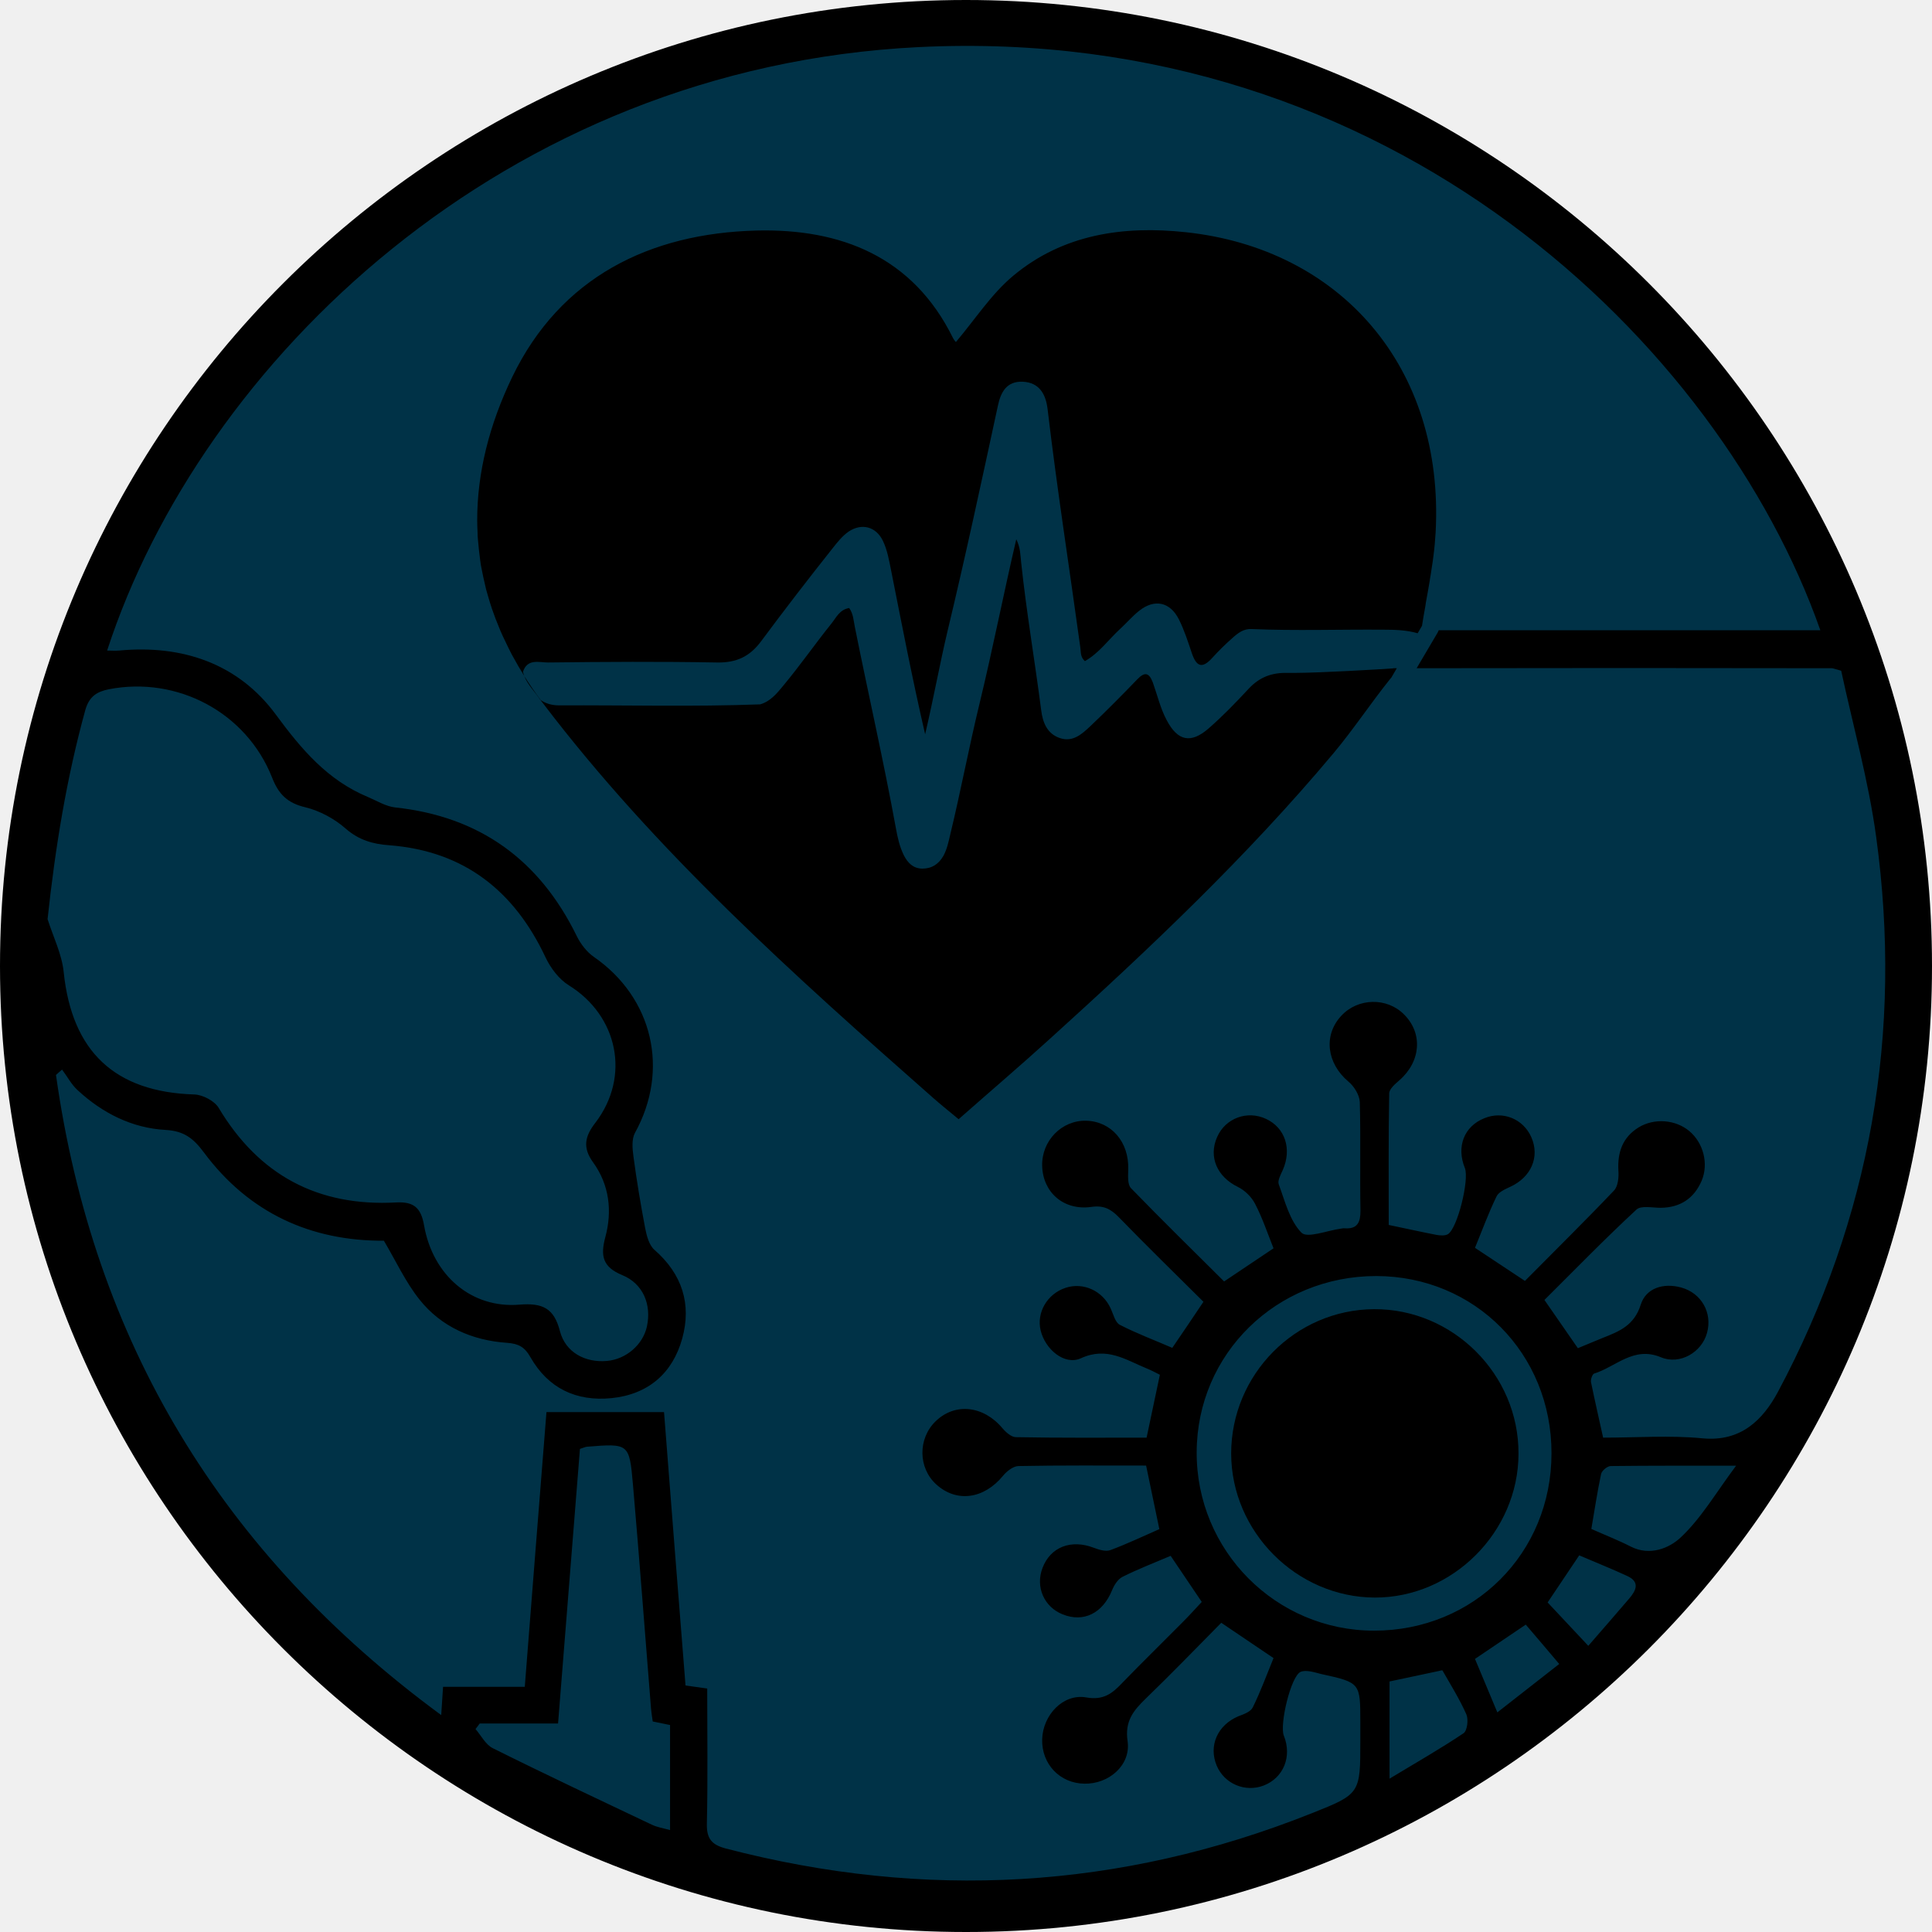
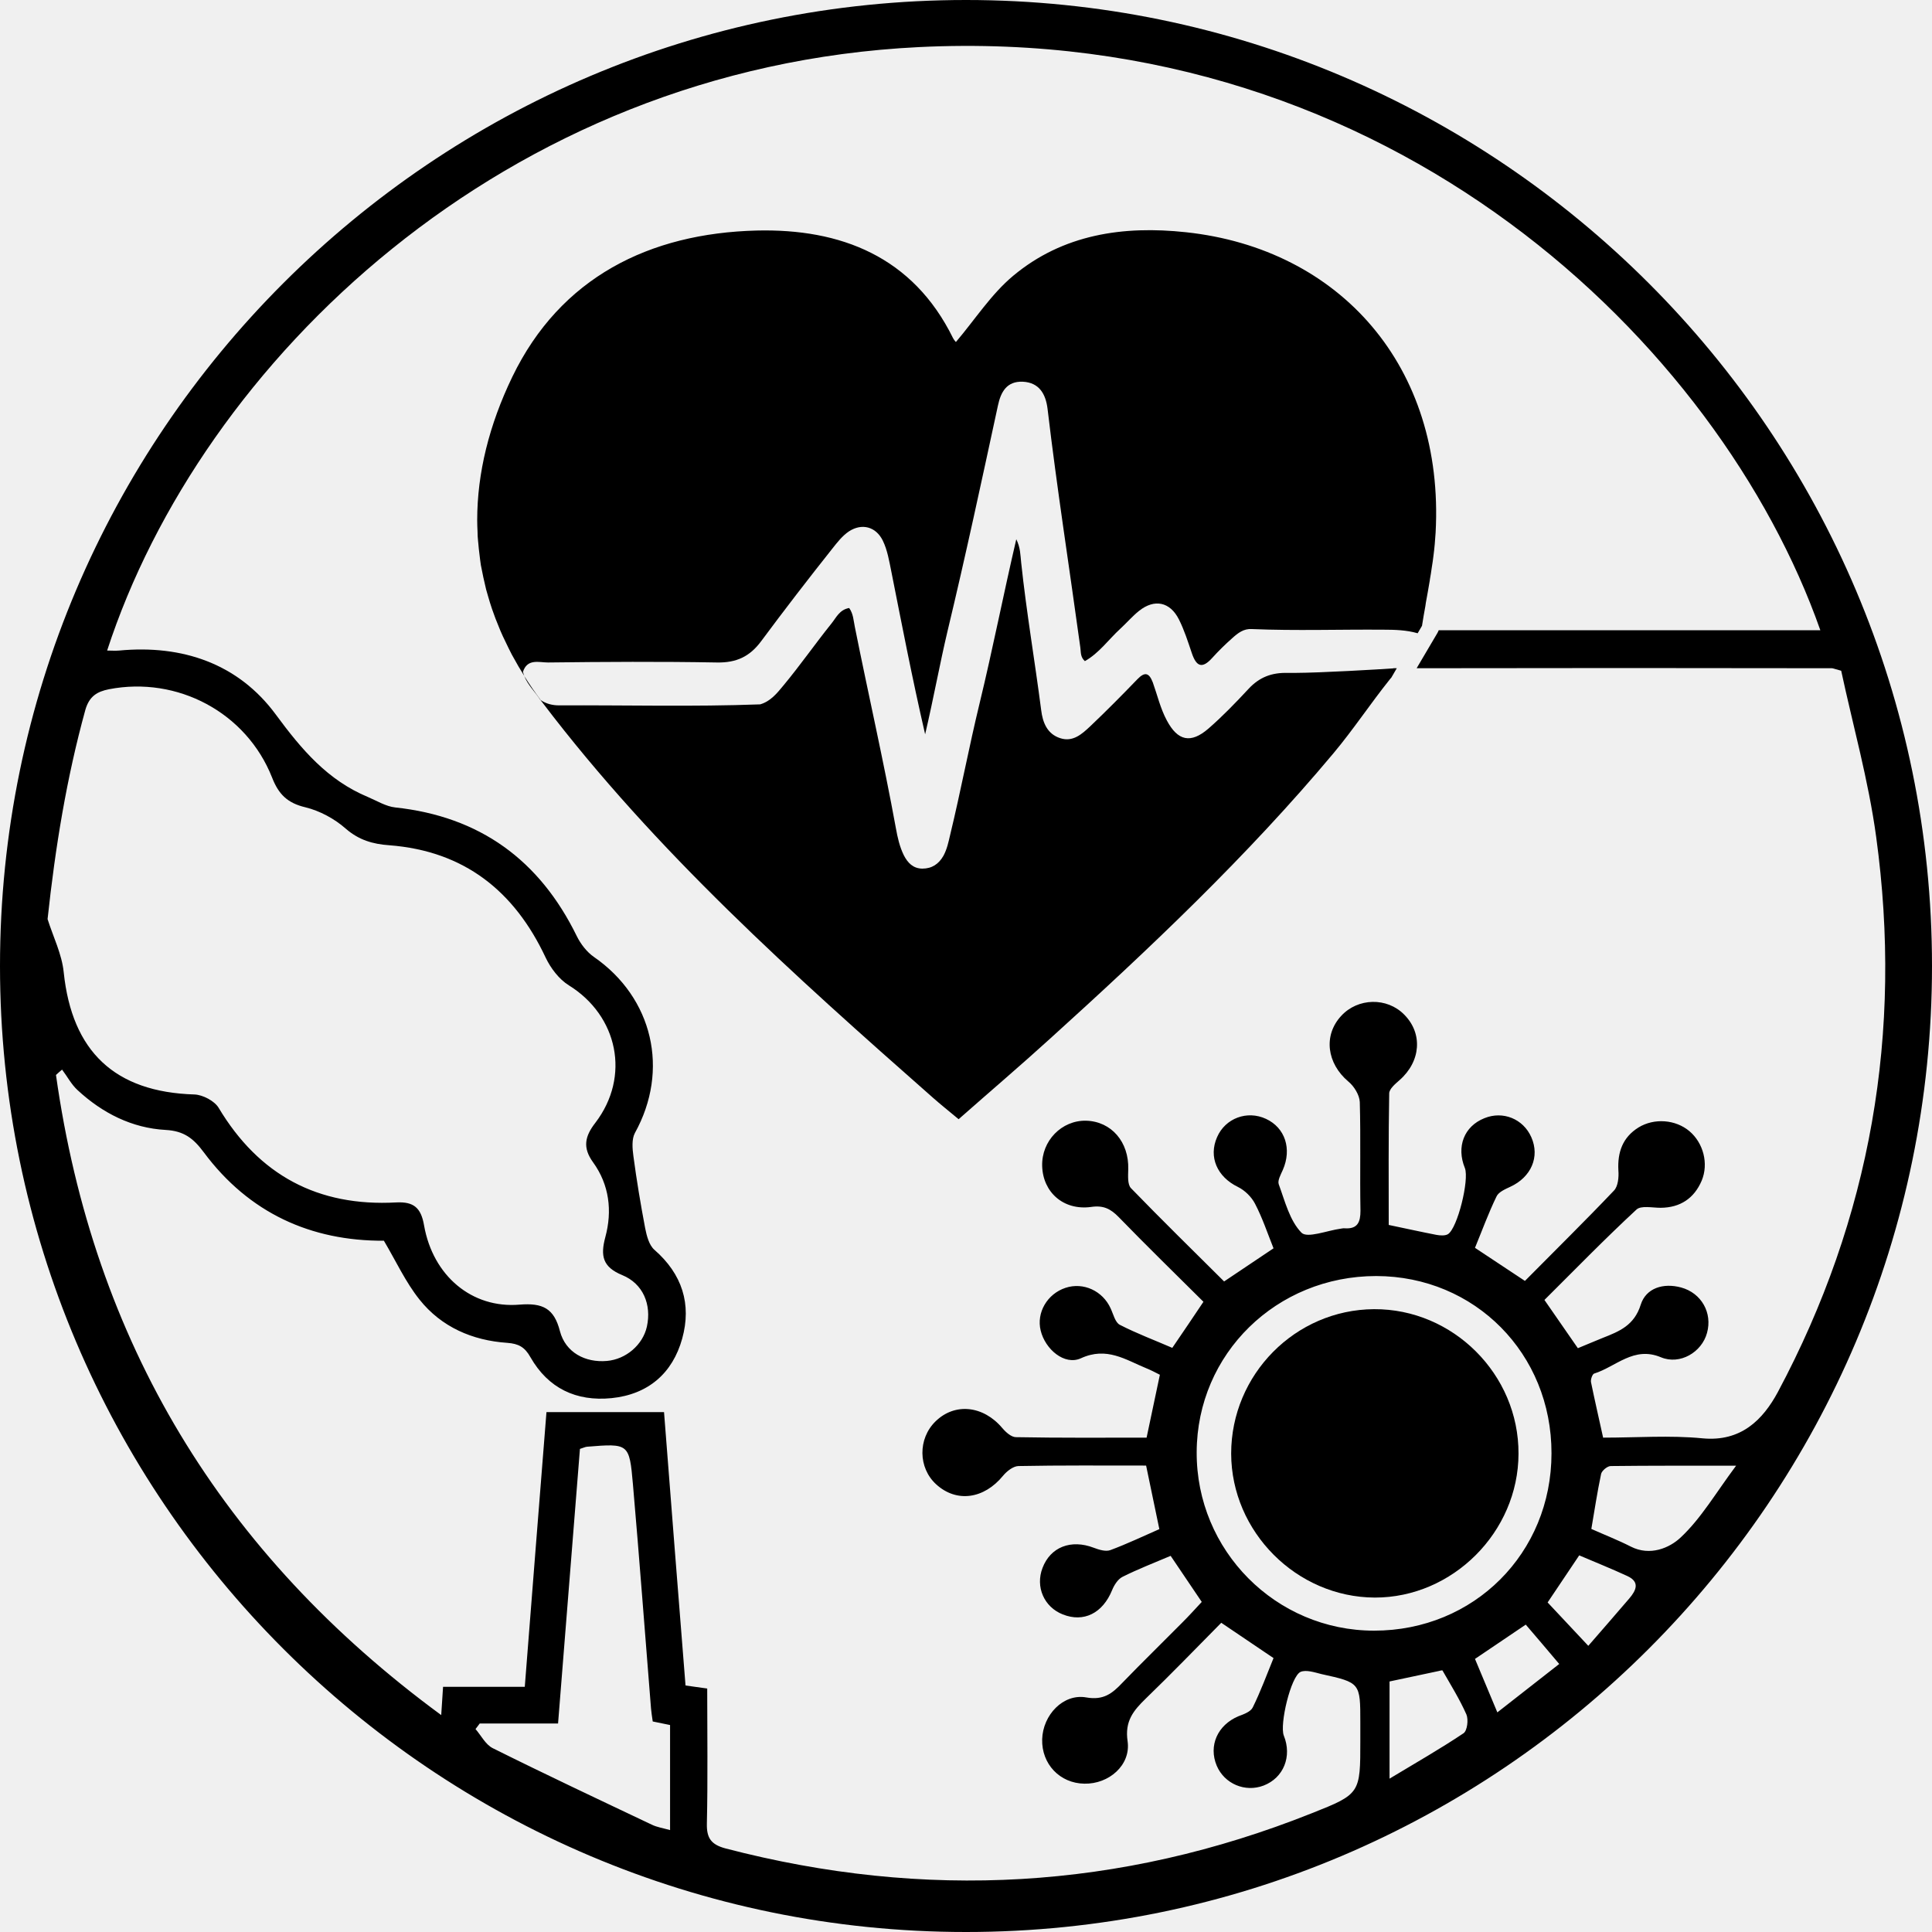
<svg xmlns="http://www.w3.org/2000/svg" width="40" height="40" viewBox="0 0 40 40" fill="inherit">
  <g id="Categories / Health" opacity="1" clip-path="url(#clip0_1015_1511)" filter="url(#filter0_b_1015_1511)">
    <g id="Ellipse 50" filter="url(#filter1_b_1015_1511)">
-       <circle cx="20" cy="20" r="19.167" fill="#003247" />
+       <circle cx="20" cy="20" r="19.167" fill="none" />
    </g>
    <g id="Vector">
      <path d="M28.846 13.838C28.54 13.859 27.37 13.929 26.799 13.932C26.754 13.932 26.708 13.932 26.663 13.932C26.332 13.922 26.075 14.019 25.849 14.263C25.584 14.548 25.312 14.83 25.02 15.084C24.654 15.401 24.383 15.342 24.157 14.914C24.024 14.667 23.962 14.392 23.868 14.13C23.791 13.929 23.704 13.901 23.547 14.064C23.231 14.392 22.907 14.719 22.573 15.036C22.402 15.196 22.214 15.37 21.95 15.283C21.681 15.196 21.587 14.959 21.556 14.698C21.424 13.678 21.25 12.665 21.142 11.645C21.125 11.492 21.128 11.339 21.041 11.165C20.773 12.313 20.553 13.441 20.282 14.559C20.063 15.46 19.892 16.376 19.673 17.281C19.638 17.431 19.607 17.581 19.534 17.716C19.436 17.89 19.293 17.984 19.095 17.984C18.903 17.981 18.792 17.863 18.712 17.706C18.625 17.528 18.583 17.34 18.548 17.145C18.294 15.753 17.977 14.371 17.699 12.982C17.671 12.849 17.668 12.707 17.581 12.588C17.379 12.623 17.312 12.79 17.212 12.912C16.874 13.333 16.564 13.779 16.216 14.197C16.084 14.357 15.951 14.521 15.739 14.583C14.35 14.635 12.964 14.597 11.575 14.604C11.44 14.604 11.311 14.573 11.196 14.496H11.192C11.206 14.517 11.224 14.534 11.238 14.555C13.573 17.629 16.435 20.188 19.314 22.726C19.471 22.865 19.634 22.994 19.847 23.172C20.491 22.604 21.125 22.064 21.741 21.504C23.802 19.638 25.821 17.73 27.61 15.593C28.021 15.102 28.372 14.569 28.773 14.068C28.78 14.057 28.787 14.05 28.797 14.04L28.808 14.026L28.919 13.835H28.853C28.853 13.835 28.846 13.835 28.843 13.838H28.846Z" fill="inherit" />
      <path d="M29.441 12.957C29.462 12.822 29.486 12.682 29.511 12.547C29.514 12.522 29.518 12.498 29.521 12.477C29.549 12.331 29.573 12.184 29.598 12.042C29.601 12.024 29.605 12.007 29.605 11.993C29.619 11.913 29.633 11.833 29.643 11.753C29.657 11.673 29.668 11.589 29.678 11.509C29.699 11.349 29.713 11.189 29.723 11.025C29.908 7.589 27.742 5.149 24.553 4.808C23.259 4.668 22.009 4.849 20.978 5.709C20.522 6.089 20.188 6.614 19.791 7.081C19.791 7.081 19.756 7.046 19.732 7.001C18.9 5.309 17.403 4.731 15.666 4.773C13.448 4.829 11.603 5.741 10.607 7.802C10.127 8.797 9.88 9.793 9.88 10.768C9.88 10.848 9.883 10.928 9.887 11.008C9.887 11.067 9.89 11.13 9.897 11.192C9.897 11.206 9.901 11.217 9.901 11.231C9.908 11.321 9.918 11.408 9.929 11.495C9.936 11.561 9.946 11.631 9.956 11.701C9.988 11.868 10.023 12.035 10.064 12.202C10.078 12.251 10.092 12.299 10.106 12.348C10.13 12.435 10.158 12.522 10.186 12.606C10.211 12.675 10.235 12.742 10.259 12.808C10.291 12.891 10.325 12.975 10.36 13.058C10.392 13.135 10.427 13.208 10.465 13.285C10.507 13.375 10.552 13.466 10.597 13.553C10.642 13.636 10.688 13.716 10.736 13.8C10.775 13.866 10.813 13.929 10.855 13.995C10.844 13.967 10.834 13.939 10.827 13.911C10.917 13.629 11.161 13.716 11.345 13.716C12.512 13.702 13.678 13.695 14.844 13.716C15.248 13.723 15.523 13.594 15.76 13.274C16.24 12.627 16.731 11.99 17.232 11.359C17.337 11.227 17.438 11.095 17.577 11.001C17.845 10.827 18.134 10.903 18.277 11.192C18.374 11.391 18.409 11.614 18.454 11.833C18.67 12.919 18.879 14.012 19.154 15.203C19.335 14.427 19.457 13.744 19.617 13.069C19.99 11.516 20.324 9.956 20.661 8.397C20.721 8.115 20.843 7.889 21.177 7.903C21.518 7.92 21.65 8.16 21.688 8.46C21.883 10.113 22.141 11.756 22.367 13.406C22.381 13.5 22.364 13.601 22.461 13.688C22.757 13.521 22.949 13.243 23.192 13.02C23.325 12.898 23.443 12.759 23.582 12.648C23.902 12.393 24.223 12.46 24.407 12.822C24.519 13.044 24.595 13.285 24.675 13.521C24.769 13.8 24.888 13.855 25.1 13.619C25.229 13.476 25.368 13.34 25.514 13.211C25.629 13.107 25.748 13.013 25.918 13.024C26.823 13.062 27.732 13.03 28.637 13.037C28.877 13.037 29.121 13.044 29.351 13.111L29.441 12.957Z" fill="inherit" />
      <path d="M20 0C8.971 0 0 8.971 0 20C0 31.029 8.971 40 20 40C31.029 40 40 31.029 40 20C40 8.971 31.029 0 20 0ZM1.768 14.694C1.849 14.416 2.009 14.319 2.256 14.27C3.673 13.995 5.1 14.75 5.633 16.098C5.768 16.446 5.953 16.627 6.322 16.714C6.621 16.787 6.924 16.95 7.158 17.156C7.429 17.392 7.718 17.476 8.059 17.5C9.608 17.619 10.649 18.444 11.297 19.826C11.401 20.045 11.575 20.275 11.777 20.4C12.794 21.03 13.058 22.287 12.327 23.245C12.108 23.526 12.059 23.76 12.278 24.063C12.616 24.529 12.679 25.072 12.533 25.612C12.428 26.002 12.477 26.232 12.881 26.399C13.316 26.576 13.493 27.011 13.393 27.467C13.309 27.843 12.961 28.143 12.564 28.177C12.115 28.216 11.708 28 11.593 27.561C11.471 27.084 11.234 26.973 10.757 27.011C9.772 27.095 8.964 26.416 8.78 25.372C8.717 25.003 8.564 24.877 8.205 24.895C6.583 24.985 5.361 24.331 4.526 22.935C4.439 22.792 4.198 22.667 4.028 22.66C2.378 22.611 1.49 21.772 1.319 20.129C1.281 19.753 1.1 19.394 0.985 19.029C1.145 17.539 1.379 16.104 1.768 14.694ZM13.873 37.89C13.727 37.849 13.605 37.831 13.497 37.779C12.397 37.257 11.293 36.738 10.204 36.195C10.054 36.122 9.963 35.934 9.845 35.798C9.876 35.76 9.904 35.721 9.932 35.683H11.554C11.708 33.765 11.857 31.878 12.007 29.998C12.077 29.977 12.115 29.956 12.153 29.953C13.017 29.883 13.03 29.883 13.104 30.729C13.239 32.279 13.354 33.828 13.479 35.377C13.486 35.457 13.5 35.541 13.514 35.641C13.636 35.666 13.751 35.69 13.873 35.715V37.89ZM30.301 35.885C29.824 36.205 29.323 36.491 28.769 36.825V34.813C29.117 34.74 29.452 34.667 29.786 34.597C29.814 34.59 29.863 34.576 29.866 34.587C30.037 34.886 30.221 35.182 30.36 35.495C30.406 35.603 30.378 35.833 30.301 35.885ZM28.449 33.761C26.413 33.761 24.766 32.101 24.776 30.064C24.783 28.028 26.427 26.419 28.494 26.419C30.538 26.423 32.125 28.028 32.122 30.089C32.122 32.157 30.517 33.761 28.449 33.761ZM31.001 35.453C30.834 35.05 30.691 34.708 30.538 34.346C30.883 34.113 31.213 33.89 31.589 33.636C31.808 33.89 32.028 34.151 32.282 34.451C31.899 34.75 31.471 35.084 31.001 35.453ZM33.734 33.093C33.462 33.41 33.191 33.723 32.884 34.075C32.54 33.706 32.303 33.455 32.042 33.177C32.24 32.881 32.459 32.553 32.696 32.202C33.037 32.348 33.368 32.48 33.692 32.63C33.956 32.752 33.876 32.926 33.734 33.093ZM34.795 31.833C34.566 32.049 34.162 32.223 33.765 32.021C33.507 31.889 33.236 31.784 32.947 31.655C33.013 31.272 33.069 30.893 33.149 30.517C33.163 30.451 33.274 30.357 33.344 30.353C34.169 30.343 34.994 30.346 35.944 30.346C35.523 30.91 35.22 31.436 34.795 31.833ZM35.248 29.779C34.576 29.713 33.89 29.765 33.191 29.765C33.104 29.368 33.017 28.992 32.94 28.616C32.929 28.561 32.968 28.453 33.003 28.439C33.455 28.299 33.824 27.864 34.388 28.101C34.782 28.265 35.234 27.997 35.342 27.596C35.457 27.182 35.227 26.771 34.806 26.656C34.433 26.555 34.078 26.67 33.97 27.011C33.835 27.443 33.525 27.565 33.18 27.701C33.013 27.767 32.849 27.84 32.668 27.913C32.442 27.586 32.223 27.272 31.976 26.914C32.609 26.284 33.229 25.647 33.88 25.044C33.974 24.954 34.211 25.006 34.381 25.006C34.788 25.003 35.074 24.811 35.231 24.446C35.38 24.09 35.265 23.662 34.977 23.419C34.691 23.178 34.249 23.144 33.925 23.342C33.594 23.547 33.486 23.857 33.507 24.233C33.518 24.372 33.5 24.561 33.417 24.648C32.815 25.281 32.191 25.894 31.572 26.52C31.217 26.284 30.896 26.071 30.538 25.835C30.684 25.48 30.816 25.117 30.983 24.773C31.025 24.679 31.165 24.62 31.269 24.571C31.701 24.372 31.885 23.951 31.704 23.544C31.537 23.165 31.116 22.994 30.733 23.151C30.312 23.318 30.148 23.742 30.329 24.184C30.423 24.425 30.176 25.431 29.977 25.553C29.918 25.587 29.817 25.581 29.741 25.567C29.431 25.507 29.121 25.438 28.752 25.361C28.752 24.463 28.745 23.551 28.762 22.639C28.762 22.545 28.888 22.44 28.975 22.364C29.417 21.977 29.462 21.396 29.072 21.006C28.717 20.644 28.111 20.658 27.767 21.034C27.394 21.438 27.471 22.016 27.916 22.392C28.035 22.489 28.146 22.67 28.153 22.816C28.174 23.565 28.153 24.317 28.167 25.069C28.167 25.302 28.108 25.448 27.843 25.431C27.816 25.427 27.788 25.434 27.76 25.438C27.478 25.476 27.064 25.643 26.945 25.521C26.701 25.271 26.604 24.87 26.475 24.519C26.447 24.442 26.517 24.317 26.559 24.223C26.75 23.788 26.608 23.349 26.211 23.165C25.821 22.983 25.368 23.151 25.198 23.544C25.017 23.955 25.201 24.366 25.629 24.574C25.772 24.644 25.911 24.78 25.984 24.922C26.137 25.215 26.242 25.532 26.367 25.845C26.023 26.075 25.702 26.291 25.344 26.531C24.703 25.894 24.049 25.253 23.415 24.599C23.342 24.522 23.356 24.345 23.359 24.212C23.377 23.645 23.011 23.217 22.486 23.203C21.981 23.192 21.563 23.62 21.577 24.139C21.591 24.682 22.016 25.065 22.587 24.989C22.844 24.95 22.994 25.027 23.161 25.198C23.732 25.786 24.32 26.36 24.916 26.952C24.703 27.269 24.505 27.565 24.271 27.906C23.91 27.749 23.537 27.61 23.185 27.429C23.088 27.38 23.05 27.206 22.994 27.088C22.83 26.726 22.43 26.541 22.061 26.663C21.681 26.788 21.455 27.178 21.546 27.547C21.64 27.937 22.04 28.275 22.378 28.122C22.914 27.875 23.304 28.153 23.739 28.331C23.826 28.366 23.913 28.411 24.014 28.463C23.923 28.891 23.836 29.309 23.739 29.765C22.837 29.765 21.936 29.772 21.034 29.755C20.94 29.755 20.825 29.654 20.752 29.567C20.359 29.1 19.77 29.037 19.37 29.427C19.001 29.786 19.008 30.392 19.384 30.733C19.805 31.116 20.372 31.036 20.766 30.555C20.843 30.461 20.975 30.357 21.083 30.353C21.956 30.336 22.83 30.343 23.729 30.343C23.819 30.785 23.91 31.203 24.003 31.659C23.669 31.805 23.335 31.965 22.987 32.094C22.89 32.129 22.75 32.084 22.646 32.045C22.176 31.864 21.748 32.028 21.584 32.463C21.434 32.853 21.615 33.271 22.002 33.424C22.437 33.598 22.83 33.4 23.025 32.922C23.067 32.818 23.144 32.696 23.238 32.648C23.558 32.487 23.892 32.359 24.237 32.212C24.453 32.533 24.654 32.828 24.881 33.166C24.748 33.309 24.613 33.459 24.47 33.601C24.059 34.016 23.641 34.423 23.234 34.844C23.029 35.06 22.848 35.206 22.493 35.144C22.012 35.057 21.591 35.509 21.577 36.01C21.563 36.522 21.943 36.922 22.451 36.929C22.956 36.94 23.415 36.547 23.346 36.052C23.283 35.635 23.467 35.415 23.721 35.168C24.251 34.656 24.762 34.127 25.285 33.598C25.654 33.849 25.995 34.078 26.367 34.329C26.228 34.67 26.099 35.022 25.936 35.352C25.89 35.443 25.748 35.492 25.64 35.533C25.208 35.715 25.017 36.143 25.191 36.557C25.351 36.933 25.779 37.114 26.162 36.968C26.576 36.808 26.754 36.365 26.58 35.934C26.489 35.704 26.726 34.702 26.928 34.614C27.046 34.566 27.217 34.625 27.359 34.66C28.164 34.837 28.164 34.841 28.164 35.659V36.035C28.164 37.131 28.167 37.142 27.157 37.542C23.192 39.123 19.147 39.346 15.022 38.27C14.722 38.19 14.628 38.054 14.635 37.755C14.656 36.825 14.642 35.896 14.642 34.959C14.479 34.935 14.357 34.921 14.193 34.896C14.043 33.027 13.897 31.147 13.748 29.236H11.314C11.165 31.112 11.015 32.999 10.865 34.924H9.173C9.159 35.116 9.152 35.265 9.135 35.509C4.581 32.164 1.936 27.77 1.159 22.256C1.201 22.218 1.243 22.179 1.285 22.145C1.393 22.287 1.476 22.451 1.605 22.569C2.12 23.046 2.733 23.356 3.429 23.394C3.812 23.415 4.007 23.572 4.219 23.857C5.156 25.117 6.44 25.695 7.948 25.688C8.202 26.117 8.397 26.545 8.686 26.907C9.138 27.474 9.779 27.753 10.5 27.802C10.736 27.819 10.865 27.889 10.983 28.101C11.349 28.741 11.927 29.02 12.661 28.947C13.42 28.87 13.925 28.432 14.124 27.715C14.322 27.001 14.124 26.378 13.549 25.876C13.438 25.779 13.389 25.587 13.358 25.431C13.264 24.936 13.18 24.435 13.114 23.937C13.093 23.781 13.076 23.586 13.145 23.457C13.866 22.155 13.518 20.658 12.296 19.812C12.15 19.711 12.021 19.544 11.941 19.38C11.171 17.807 9.936 16.905 8.181 16.717C7.99 16.696 7.805 16.581 7.617 16.501C6.782 16.153 6.245 15.52 5.709 14.792C4.936 13.744 3.781 13.344 2.465 13.469C2.385 13.476 2.305 13.469 2.218 13.469C4.157 7.513 10.423 1.396 19.025 0.975C28.828 0.494 35.61 7.144 37.688 13.048H29.786C29.786 13.048 29.779 13.072 29.772 13.083L29.755 13.114L29.33 13.835H29.326C30.761 13.835 32.191 13.831 33.626 13.831C35.06 13.831 36.491 13.835 37.925 13.835C37.953 13.835 37.977 13.849 38.12 13.887C38.357 14.997 38.684 16.15 38.844 17.326C39.398 21.368 38.733 25.215 36.808 28.822C36.498 29.396 36.045 29.855 35.248 29.779Z" fill="inherit" />
      <path d="M28.446 27.105C26.816 27.116 25.49 28.459 25.49 30.096C25.494 31.715 26.844 33.069 28.463 33.076C30.075 33.079 31.436 31.718 31.439 30.099C31.447 28.456 30.082 27.095 28.446 27.105Z" fill="inherit" />
      <path d="M11.185 14.489C11.185 14.489 11.192 14.493 11.196 14.496C11.074 14.332 10.959 14.165 10.855 13.998C10.928 14.183 11.078 14.325 11.185 14.489Z" fill="inherit" />
    </g>
  </g>
  <defs>
    <filter id="filter0_b_1015_1511" x="-4" y="-4" width="48" height="48" filterUnits="userSpaceOnUse" color-interpolation-filters="sRGB">
      <feFlood flood-opacity="0" result="BackgroundImageFix" />
      <feGaussianBlur in="BackgroundImageFix" stdDeviation="2" />
      <feComposite in2="SourceAlpha" operator="in" result="effect1_backgroundBlur_1015_1511" />
      <feBlend mode="normal" in="SourceGraphic" in2="effect1_backgroundBlur_1015_1511" result="shape" />
    </filter>
    <filter id="filter1_b_1015_1511" x="-3.167" y="-3.167" width="46.334" height="46.333" filterUnits="userSpaceOnUse" color-interpolation-filters="sRGB">
      <feFlood flood-opacity="0" result="BackgroundImageFix" />
      <feGaussianBlur in="BackgroundImageFix" stdDeviation="2" />
      <feComposite in2="SourceAlpha" operator="in" result="effect1_backgroundBlur_1015_1511" />
      <feBlend mode="normal" in="SourceGraphic" in2="effect1_backgroundBlur_1015_1511" result="shape" />
    </filter>
    <clipPath id="clip0_1015_1511">
      <rect width="40" height="40" fill="white" />
    </clipPath>
  </defs>
</svg>
